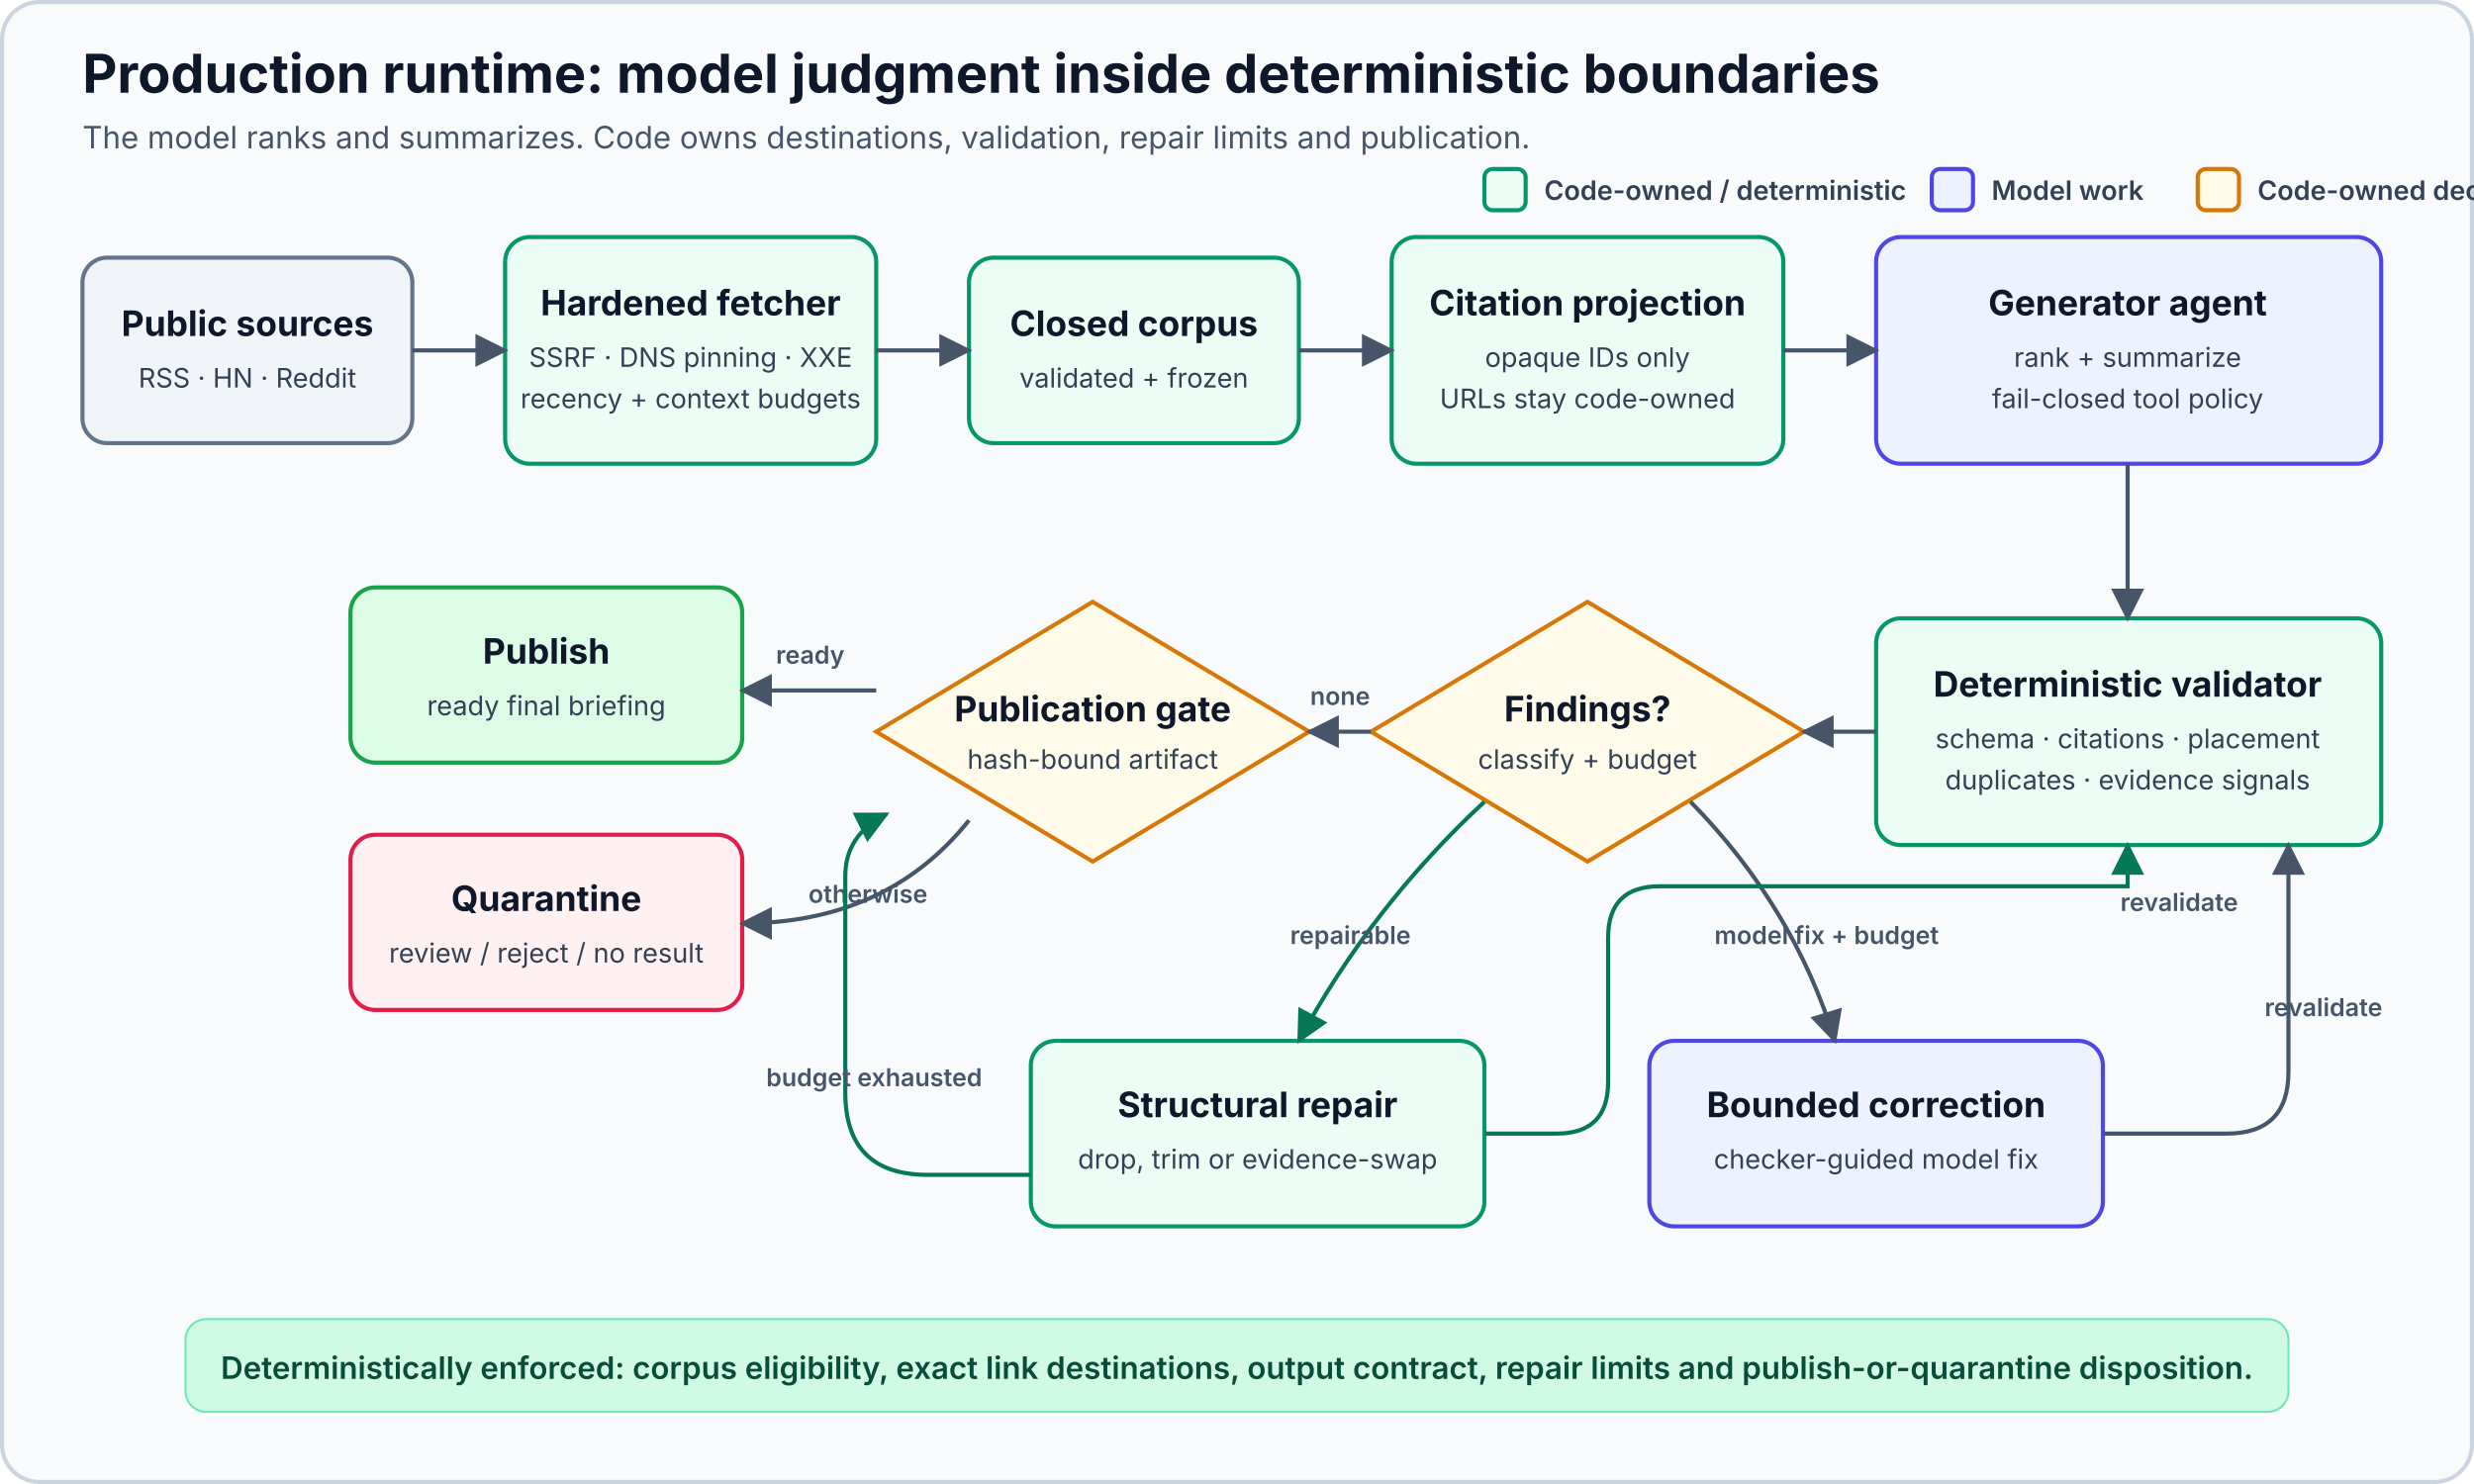
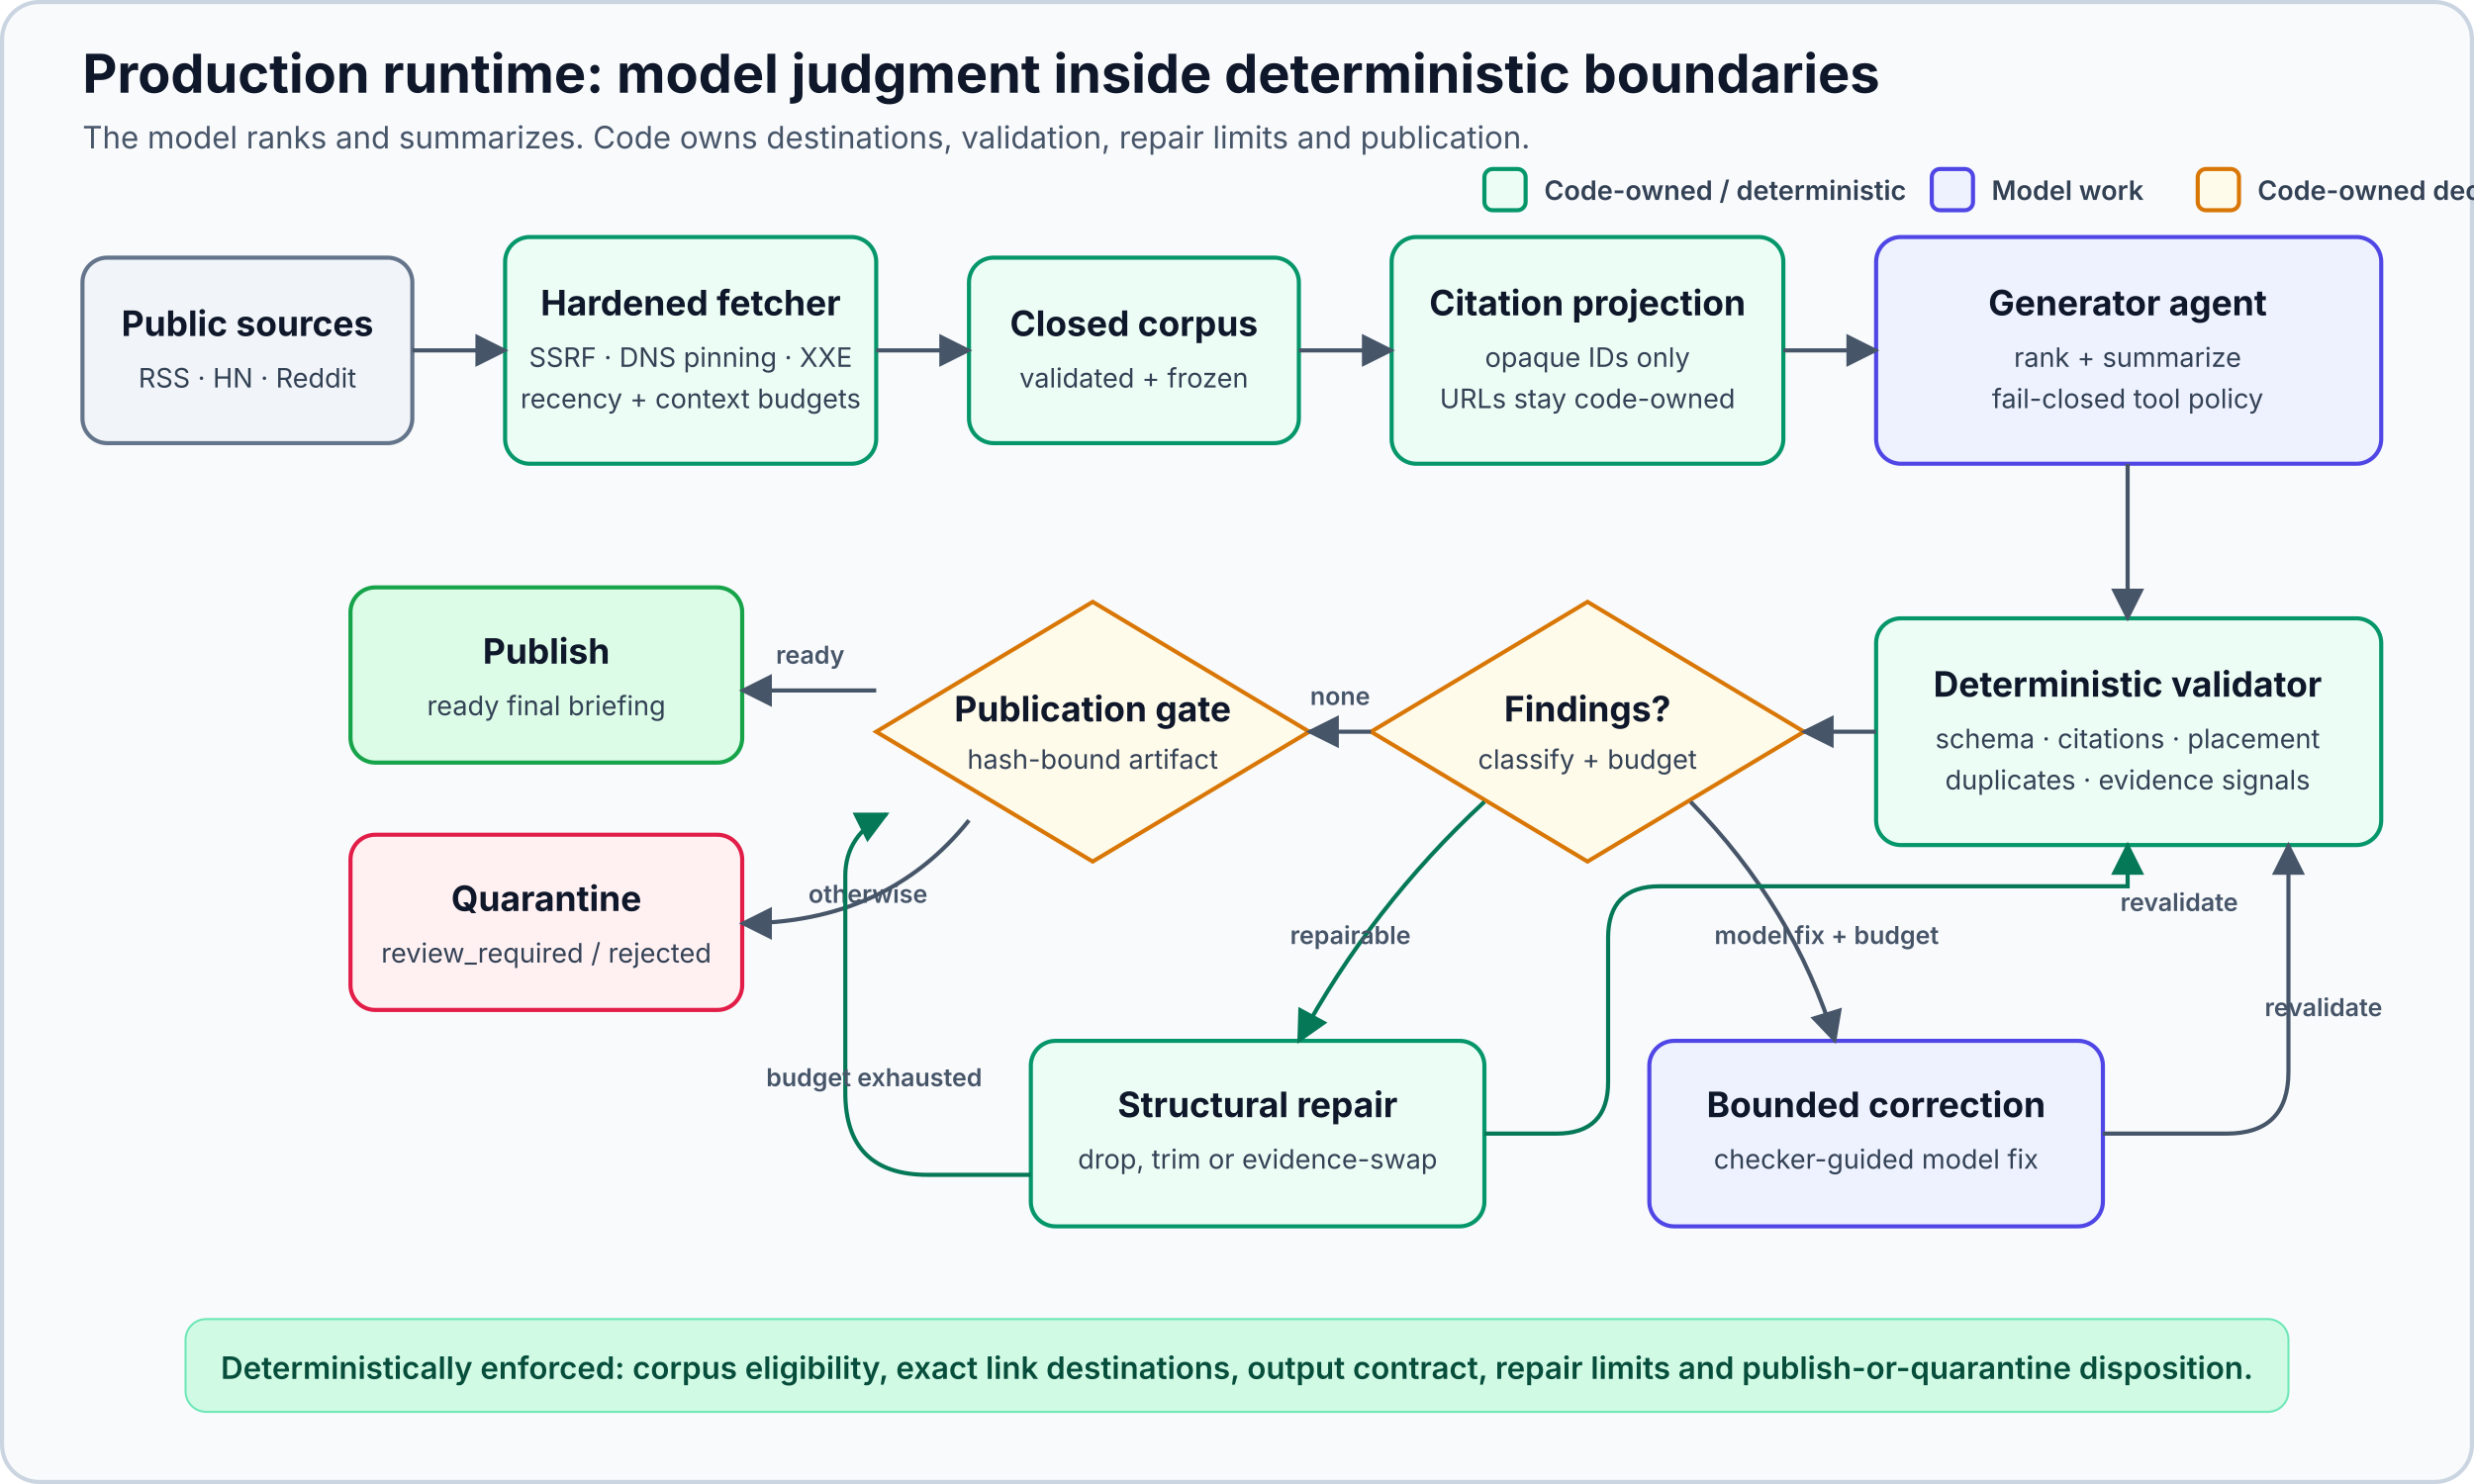
<svg xmlns="http://www.w3.org/2000/svg" width="1200" height="720" viewBox="0 0 1200 720" role="img" aria-labelledby="title desc">
  <defs>
    <marker id="arrow" viewBox="0 0 10 10" refX="9" refY="5" markerWidth="8" markerHeight="8" orient="auto-start-reverse">
      <path d="M 0 0 L 10 5 L 0 10 z" fill="#475569" />
    </marker>
    <marker id="arrow-green" viewBox="0 0 10 10" refX="9" refY="5" markerWidth="8" markerHeight="8" orient="auto-start-reverse">
      <path d="M 0 0 L 10 5 L 0 10 z" fill="#047857" />
    </marker>
    <style>
      .canvas { fill: #f8fafc; }
      .title { fill: #0f172a; font: 700 26px -apple-system, BlinkMacSystemFont, "Segoe UI", sans-serif; }
      .subtitle { fill: #475569; font: 400 15px -apple-system, BlinkMacSystemFont, "Segoe UI", sans-serif; }
      .label { fill: #0f172a; font: 700 17px -apple-system, BlinkMacSystemFont, "Segoe UI", sans-serif; text-anchor: middle; }
      .detail { fill: #334155; font: 400 13px -apple-system, BlinkMacSystemFont, "Segoe UI", sans-serif; text-anchor: middle; }
      .edge-label { fill: #475569; font: 600 12px -apple-system, BlinkMacSystemFont, "Segoe UI", sans-serif; text-anchor: middle; }
      .legend { fill: #334155; font: 600 13px -apple-system, BlinkMacSystemFont, "Segoe UI", sans-serif; }
      .guarantee { fill: #064e3b; font: 600 15px -apple-system, BlinkMacSystemFont, "Segoe UI", sans-serif; text-anchor: middle; }
      .node { stroke-width: 2; }
      .input { fill: #f1f5f9; stroke: #64748b; }
      .code { fill: #ecfdf5; stroke: #059669; }
      .model { fill: #eef2ff; stroke: #4f46e5; }
      .decision { fill: #fffbeb; stroke: #d97706; }
      .publish { fill: #dcfce7; stroke: #16a34a; }
      .quarantine { fill: #fff1f2; stroke: #e11d48; }
      .flow { fill: none; stroke: #475569; stroke-width: 2; marker-end: url(#arrow); }
      .repair-flow { fill: none; stroke: #047857; stroke-width: 2; marker-end: url(#arrow-green); }
    </style>
  </defs>
  <rect class="canvas" x="1" y="1" width="1198" height="718" rx="18" stroke="#cbd5e1" stroke-width="2" />
  <text class="title" x="40" y="45">Production runtime: model judgment inside deterministic boundaries</text>
  <text class="subtitle" x="40" y="72">The model ranks and summarizes. Code owns destinations, validation, repair limits and publication.</text>
  <g transform="translate(720 82)">
    <rect class="node code" x="0" y="0" width="20" height="20" rx="4" />
    <text class="legend" x="29" y="15">Code-owned / deterministic</text>
    <rect class="node model" x="217" y="0" width="20" height="20" rx="4" />
    <text class="legend" x="246" y="15">Model work</text>
    <rect class="node decision" x="346" y="0" width="20" height="20" rx="4" />
    <text class="legend" x="375" y="15">Code-owned decision</text>
  </g>
  <rect class="node input" x="40" y="125" width="160" height="90" rx="12" />
  <text class="label" x="120" y="163">Public sources</text>
  <text class="detail" x="120" y="188">RSS · HN · Reddit</text>
  <rect class="node code" x="245" y="115" width="180" height="110" rx="12" />
  <text class="label" x="335" y="153">Hardened fetcher</text>
  <text class="detail" x="335" y="178">SSRF · DNS pinning · XXE</text>
  <text class="detail" x="335" y="198">recency + context budgets</text>
  <rect class="node code" x="470" y="125" width="160" height="90" rx="12" />
  <text class="label" x="550" y="163">Closed corpus</text>
  <text class="detail" x="550" y="188">validated + frozen</text>
  <rect class="node code" x="675" y="115" width="190" height="110" rx="12" />
  <text class="label" x="770" y="153">Citation projection</text>
  <text class="detail" x="770" y="178">opaque IDs only</text>
  <text class="detail" x="770" y="198">URLs stay code-owned</text>
  <rect class="node model" x="910" y="115" width="245" height="110" rx="12" />
  <text class="label" x="1032" y="153">Generator agent</text>
  <text class="detail" x="1032" y="178">rank + summarize</text>
  <text class="detail" x="1032" y="198">fail-closed tool policy</text>
  <path class="flow" d="M 200 170 H 245" />
  <path class="flow" d="M 425 170 H 470" />
  <path class="flow" d="M 630 170 H 675" />
  <path class="flow" d="M 865 170 H 910" />
  <rect class="node code" x="910" y="300" width="245" height="110" rx="12" />
  <text class="label" x="1032" y="338">Deterministic validator</text>
  <text class="detail" x="1032" y="363">schema · citations · placement</text>
  <text class="detail" x="1032" y="383">duplicates · evidence signals</text>
  <polygon class="node decision" points="770,292 875,355 770,418 665,355" />
  <text class="label" x="770" y="350">Findings?</text>
  <text class="detail" x="770" y="373">classify + budget</text>
  <polygon class="node decision" points="530,292 635,355 530,418 425,355" />
  <text class="label" x="530" y="350">Publication gate</text>
  <text class="detail" x="530" y="373">hash-bound artifact</text>
  <rect class="node publish" x="170" y="285" width="190" height="85" rx="12" />
  <text class="label" x="265" y="322">Publish</text>
  <text class="detail" x="265" y="347">ready final briefing</text>
  <rect class="node quarantine" x="170" y="405" width="190" height="85" rx="12" />
  <text class="label" x="265" y="442">Quarantine</text>
-   <text class="detail" x="265" y="467">review / reject / no result</text>
+   <text class="detail" x="265" y="467">review_required / rejected</text>
  <path class="flow" d="M 1032 225 V 300" />
  <path class="flow" d="M 910 355 H 875" />
  <path class="flow" d="M 665 355 H 635" />
  <text class="edge-label" x="650" y="342">none</text>
  <path class="flow" d="M 425 335 H 360" />
  <text class="edge-label" x="393" y="322">ready</text>
  <path class="flow" d="M 470 398 Q 430 448 360 448" />
  <text class="edge-label" x="421" y="438">otherwise</text>
  <rect class="node code" x="500" y="505" width="220" height="90" rx="12" />
  <text class="label" x="610" y="542">Structural repair</text>
  <text class="detail" x="610" y="567">drop, trim or evidence-swap</text>
  <rect class="node model" x="800" y="505" width="220" height="90" rx="12" />
  <text class="label" x="910" y="542">Bounded correction</text>
  <text class="detail" x="910" y="567">checker-guided model fix</text>
  <path class="repair-flow" d="M 720 389 Q 665 440 630 505" />
  <text class="edge-label" x="655" y="458">repairable</text>
  <path class="flow" d="M 820 389 Q 870 440 890 505" />
  <text class="edge-label" x="886" y="458">model fix + budget</text>
  <path class="repair-flow" d="M 720 550 H 755 Q 780 550 780 525 V 455 Q 780 430 805 430 H 1032 V 410" />
  <text class="edge-label" x="1057" y="442">revalidate</text>
  <path class="flow" d="M 1020 550 H 1080 Q 1110 550 1110 520 V 410" />
  <text class="edge-label" x="1127" y="493">revalidate</text>
  <path class="repair-flow" d="M 500 570 H 450 Q 410 570 410 530 V 425 Q 410 405 430 395" />
  <text class="edge-label" x="424" y="527">budget exhausted</text>
  <rect x="90" y="640" width="1020" height="45" rx="10" fill="#d1fae5" stroke="#6ee7b7" />
  <text class="guarantee" x="600" y="669">Deterministically enforced: corpus eligibility, exact link destinations, output contract, repair limits and publish-or-quarantine disposition.</text>
</svg>
